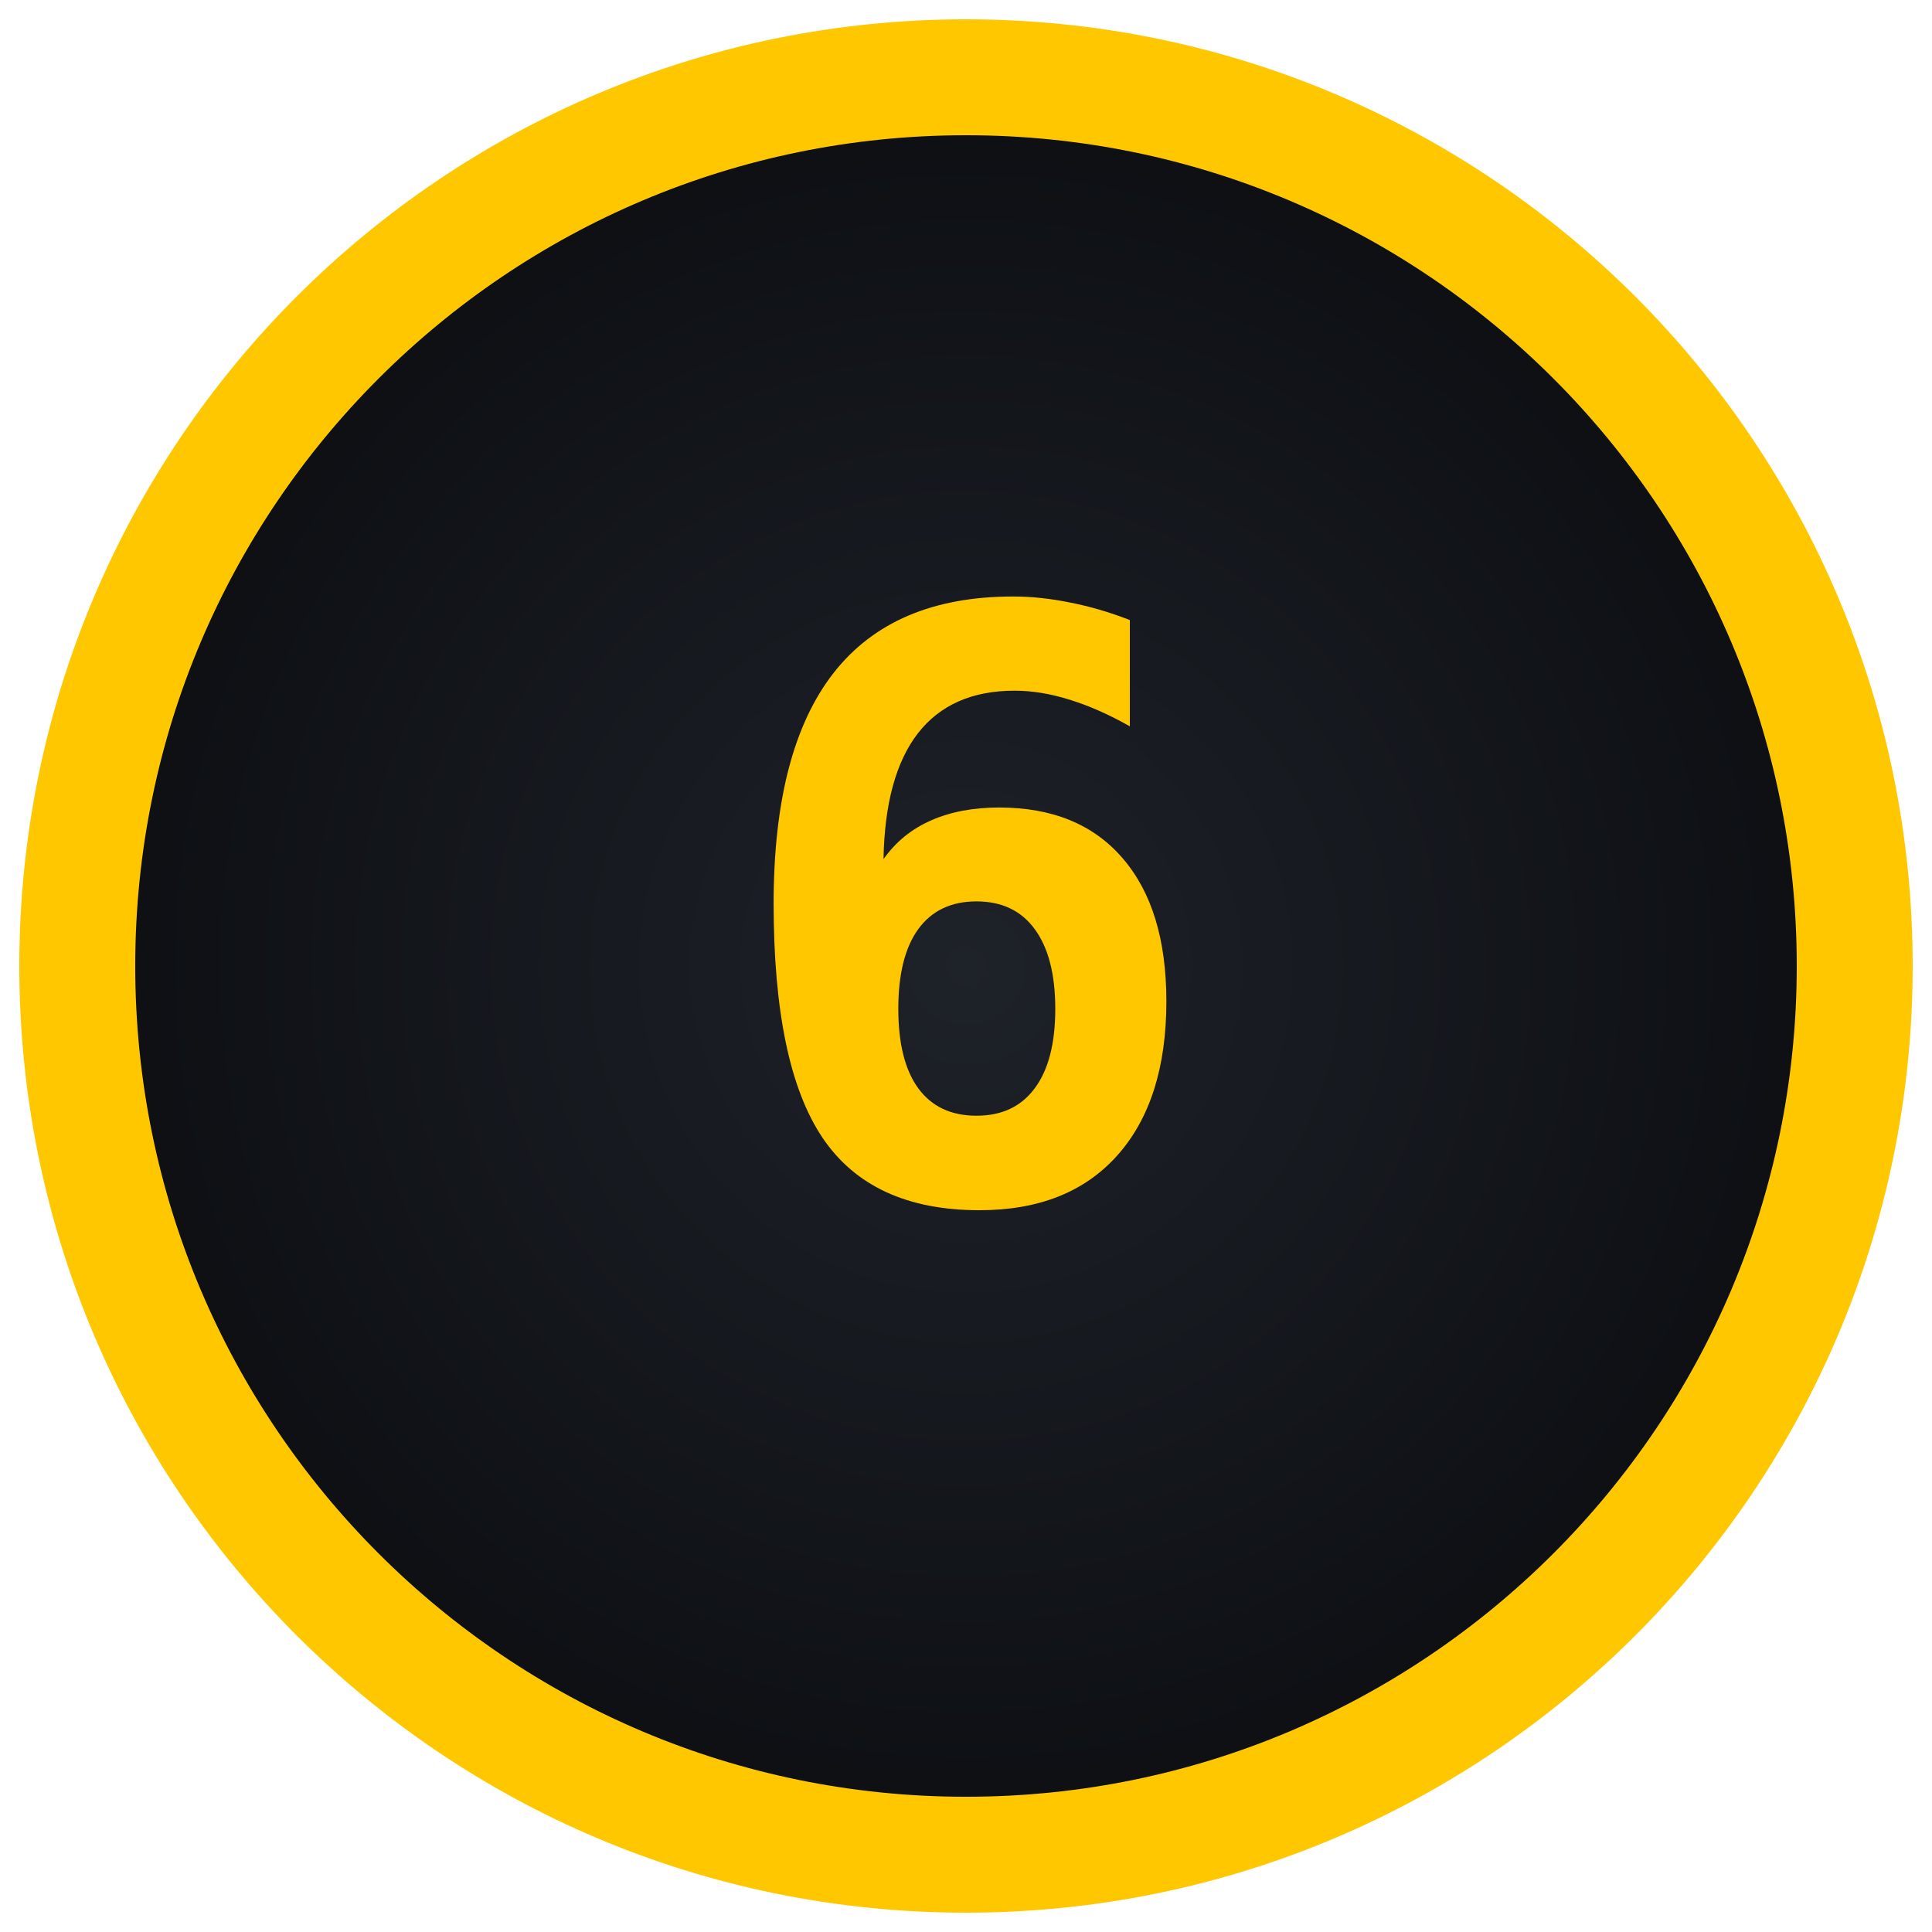
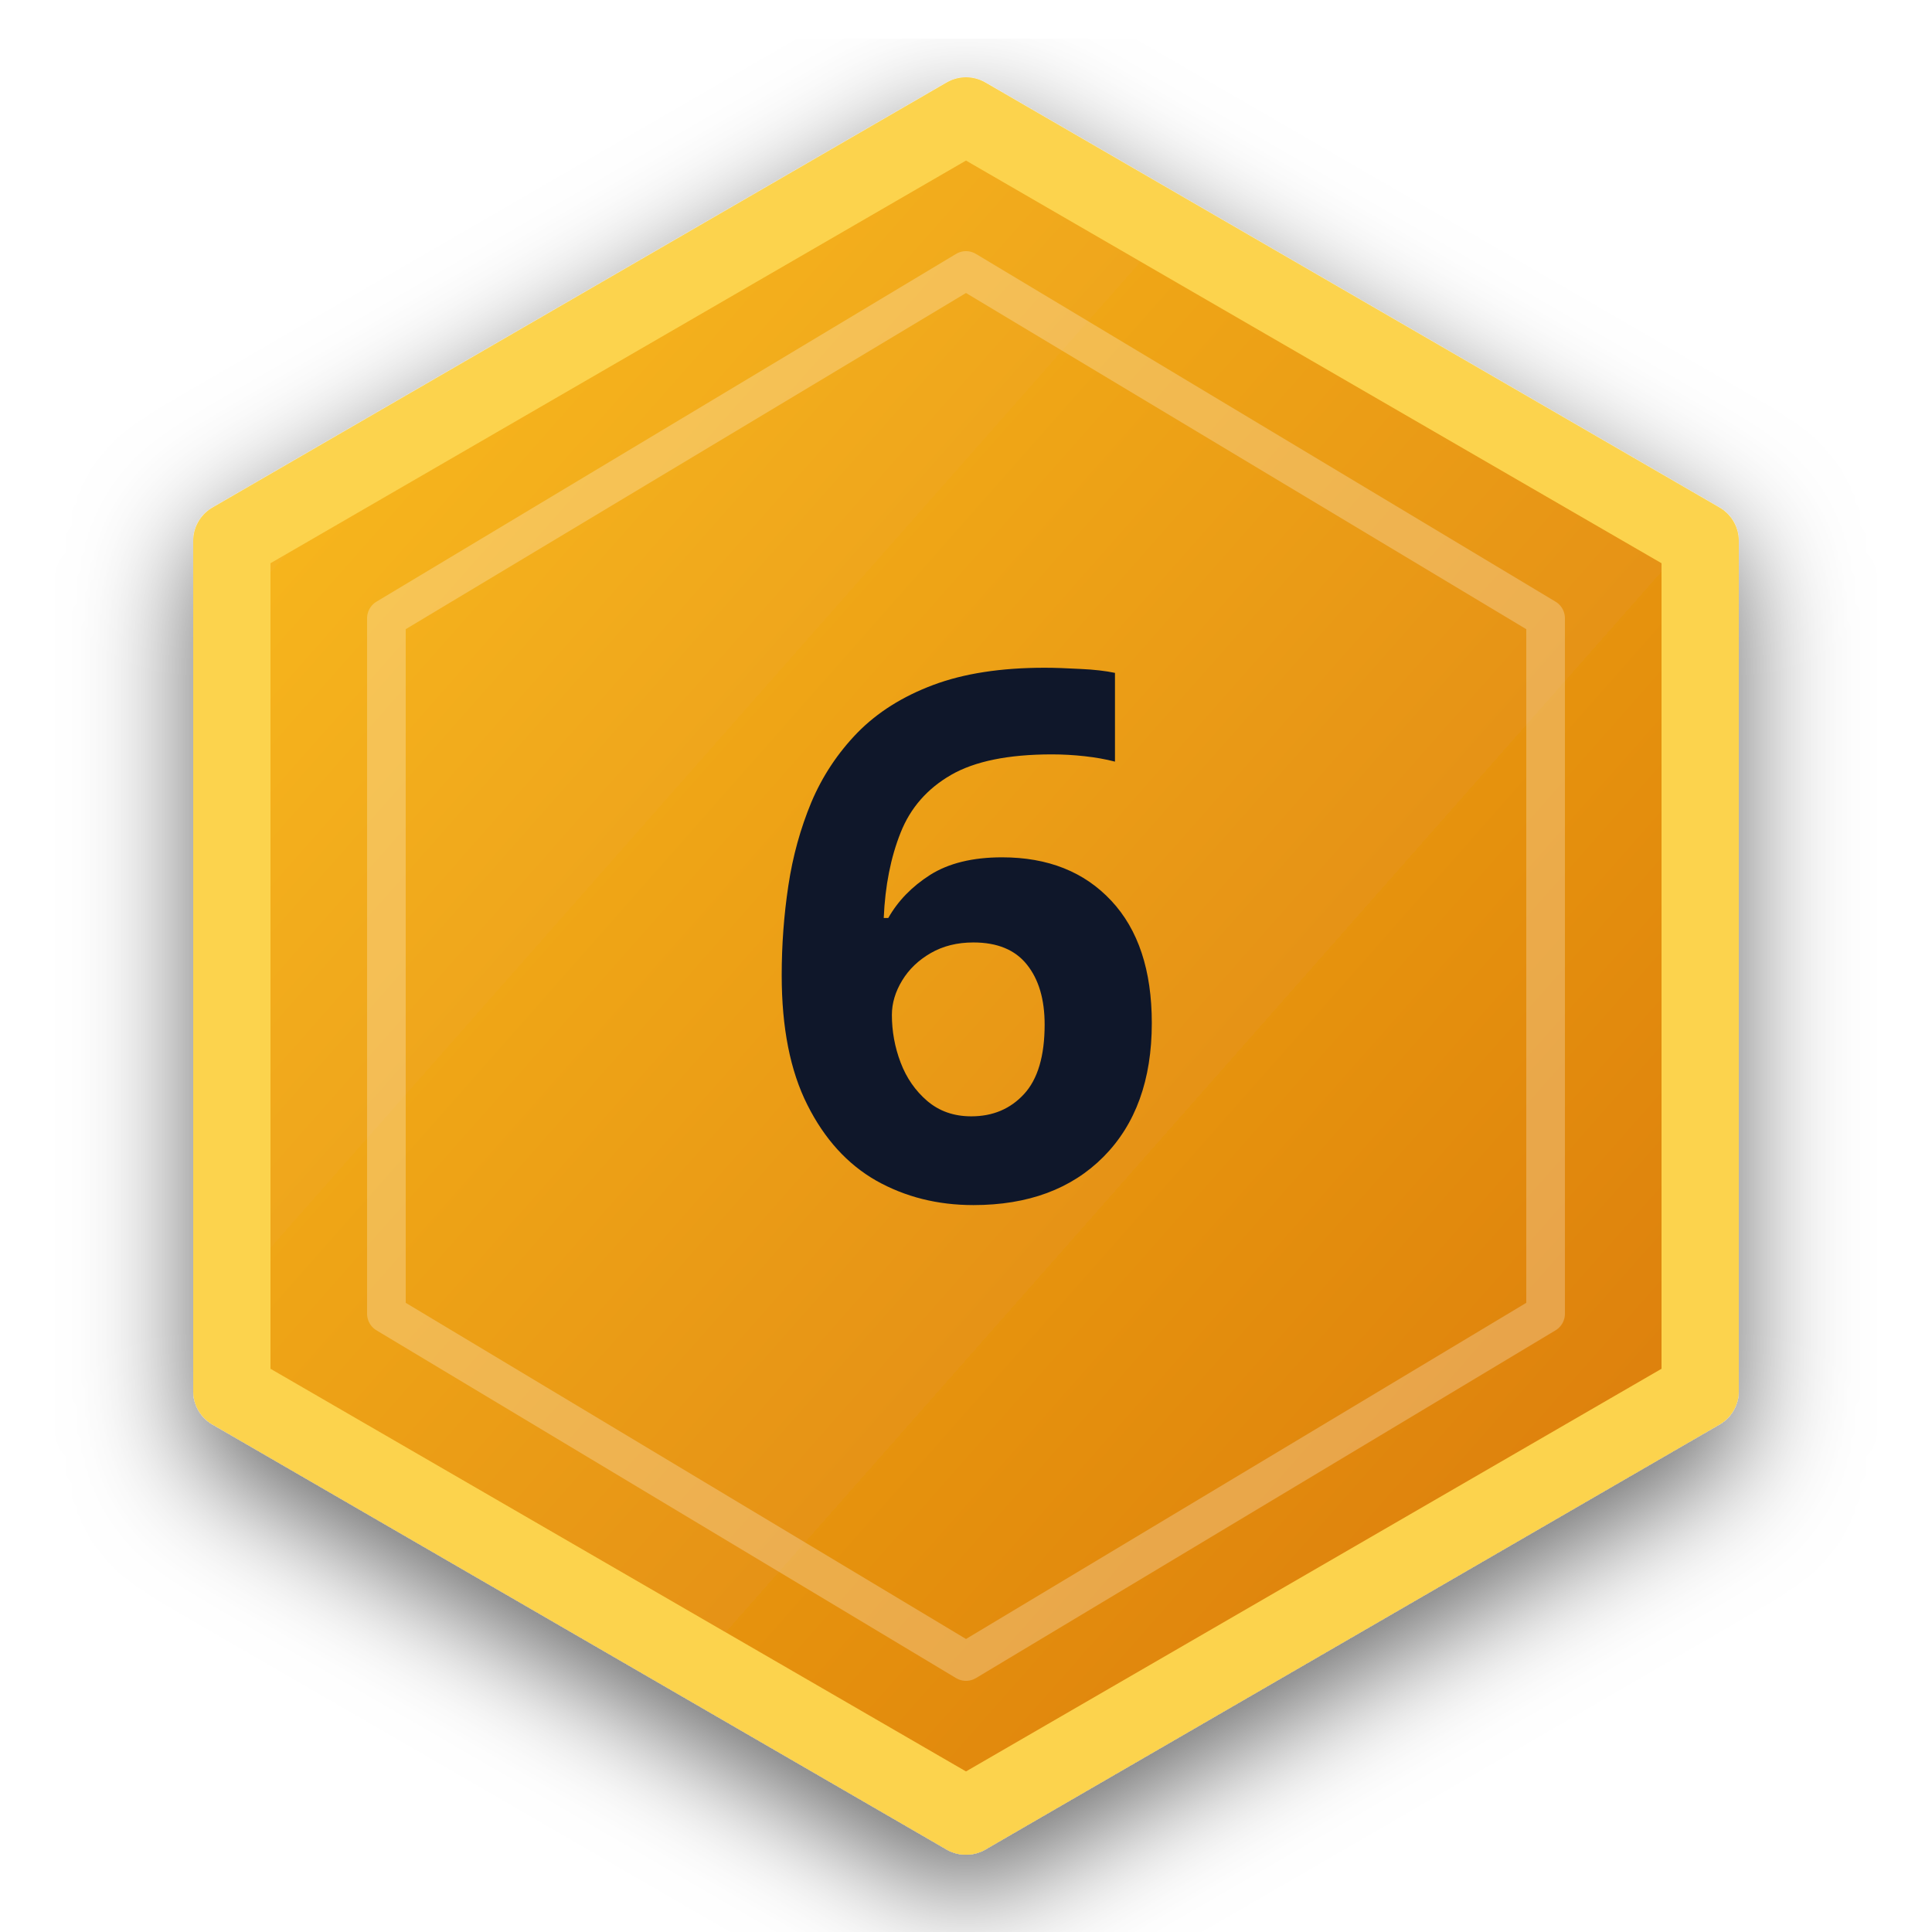
- <svg xmlns="http://www.w3.org/2000/svg" viewBox="0 0 100 100" width="100" height="100">
+ <svg xmlns="http://www.w3.org/2000/svg" viewBox="0 0 100 100" width="100%" height="100%">
  <defs>
-     <radialGradient id="bg" cx="50%" cy="50%" r="50%">
-       <stop offset="0%" stop-color="#1e2229" />
-       <stop offset="100%" stop-color="#0c0e12" />
-     </radialGradient>
+     <linearGradient id="grad6" x1="0%" y1="0%" x2="100%" y2="100%">
+       <stop offset="0%" stop-color="#fbbf24" />
+       <stop offset="100%" stop-color="#d97706" />
+     </linearGradient>
+     <filter id="shadow6" x="-20%" y="-20%" width="140%" height="140%">
+       <feDropShadow dx="0" dy="2" stdDeviation="3" flood-color="#000000" flood-opacity="0.6" />
+     </filter>
  </defs>
-   <circle cx="50" cy="50" r="46" fill="url(#bg)" stroke="#FFC700" stroke-width="6" />
-   <text x="50" y="62" font-family="monospace, sans-serif" font-size="42" font-weight="900" fill="#FFC700" text-anchor="middle">6</text>
+   <polygon points="50,6 88,28 88,72 50,94 12,72 12,28" fill="url(#grad6)" stroke="#fcd34d" stroke-width="4" stroke-linejoin="round" filter="url(#shadow6)" />
+   <polygon points="50,14 80,32 80,68 50,86 20,68 20,32" fill="none" stroke="rgba(255,255,255,0.25)" stroke-width="2" stroke-linejoin="round" />
+   <text x="50" y="62" text-anchor="middle" fill="#0f172a" font-size="38" font-weight="900" font-family="system-ui, sans-serif" letter-spacing="-1">6</text>
</svg>
